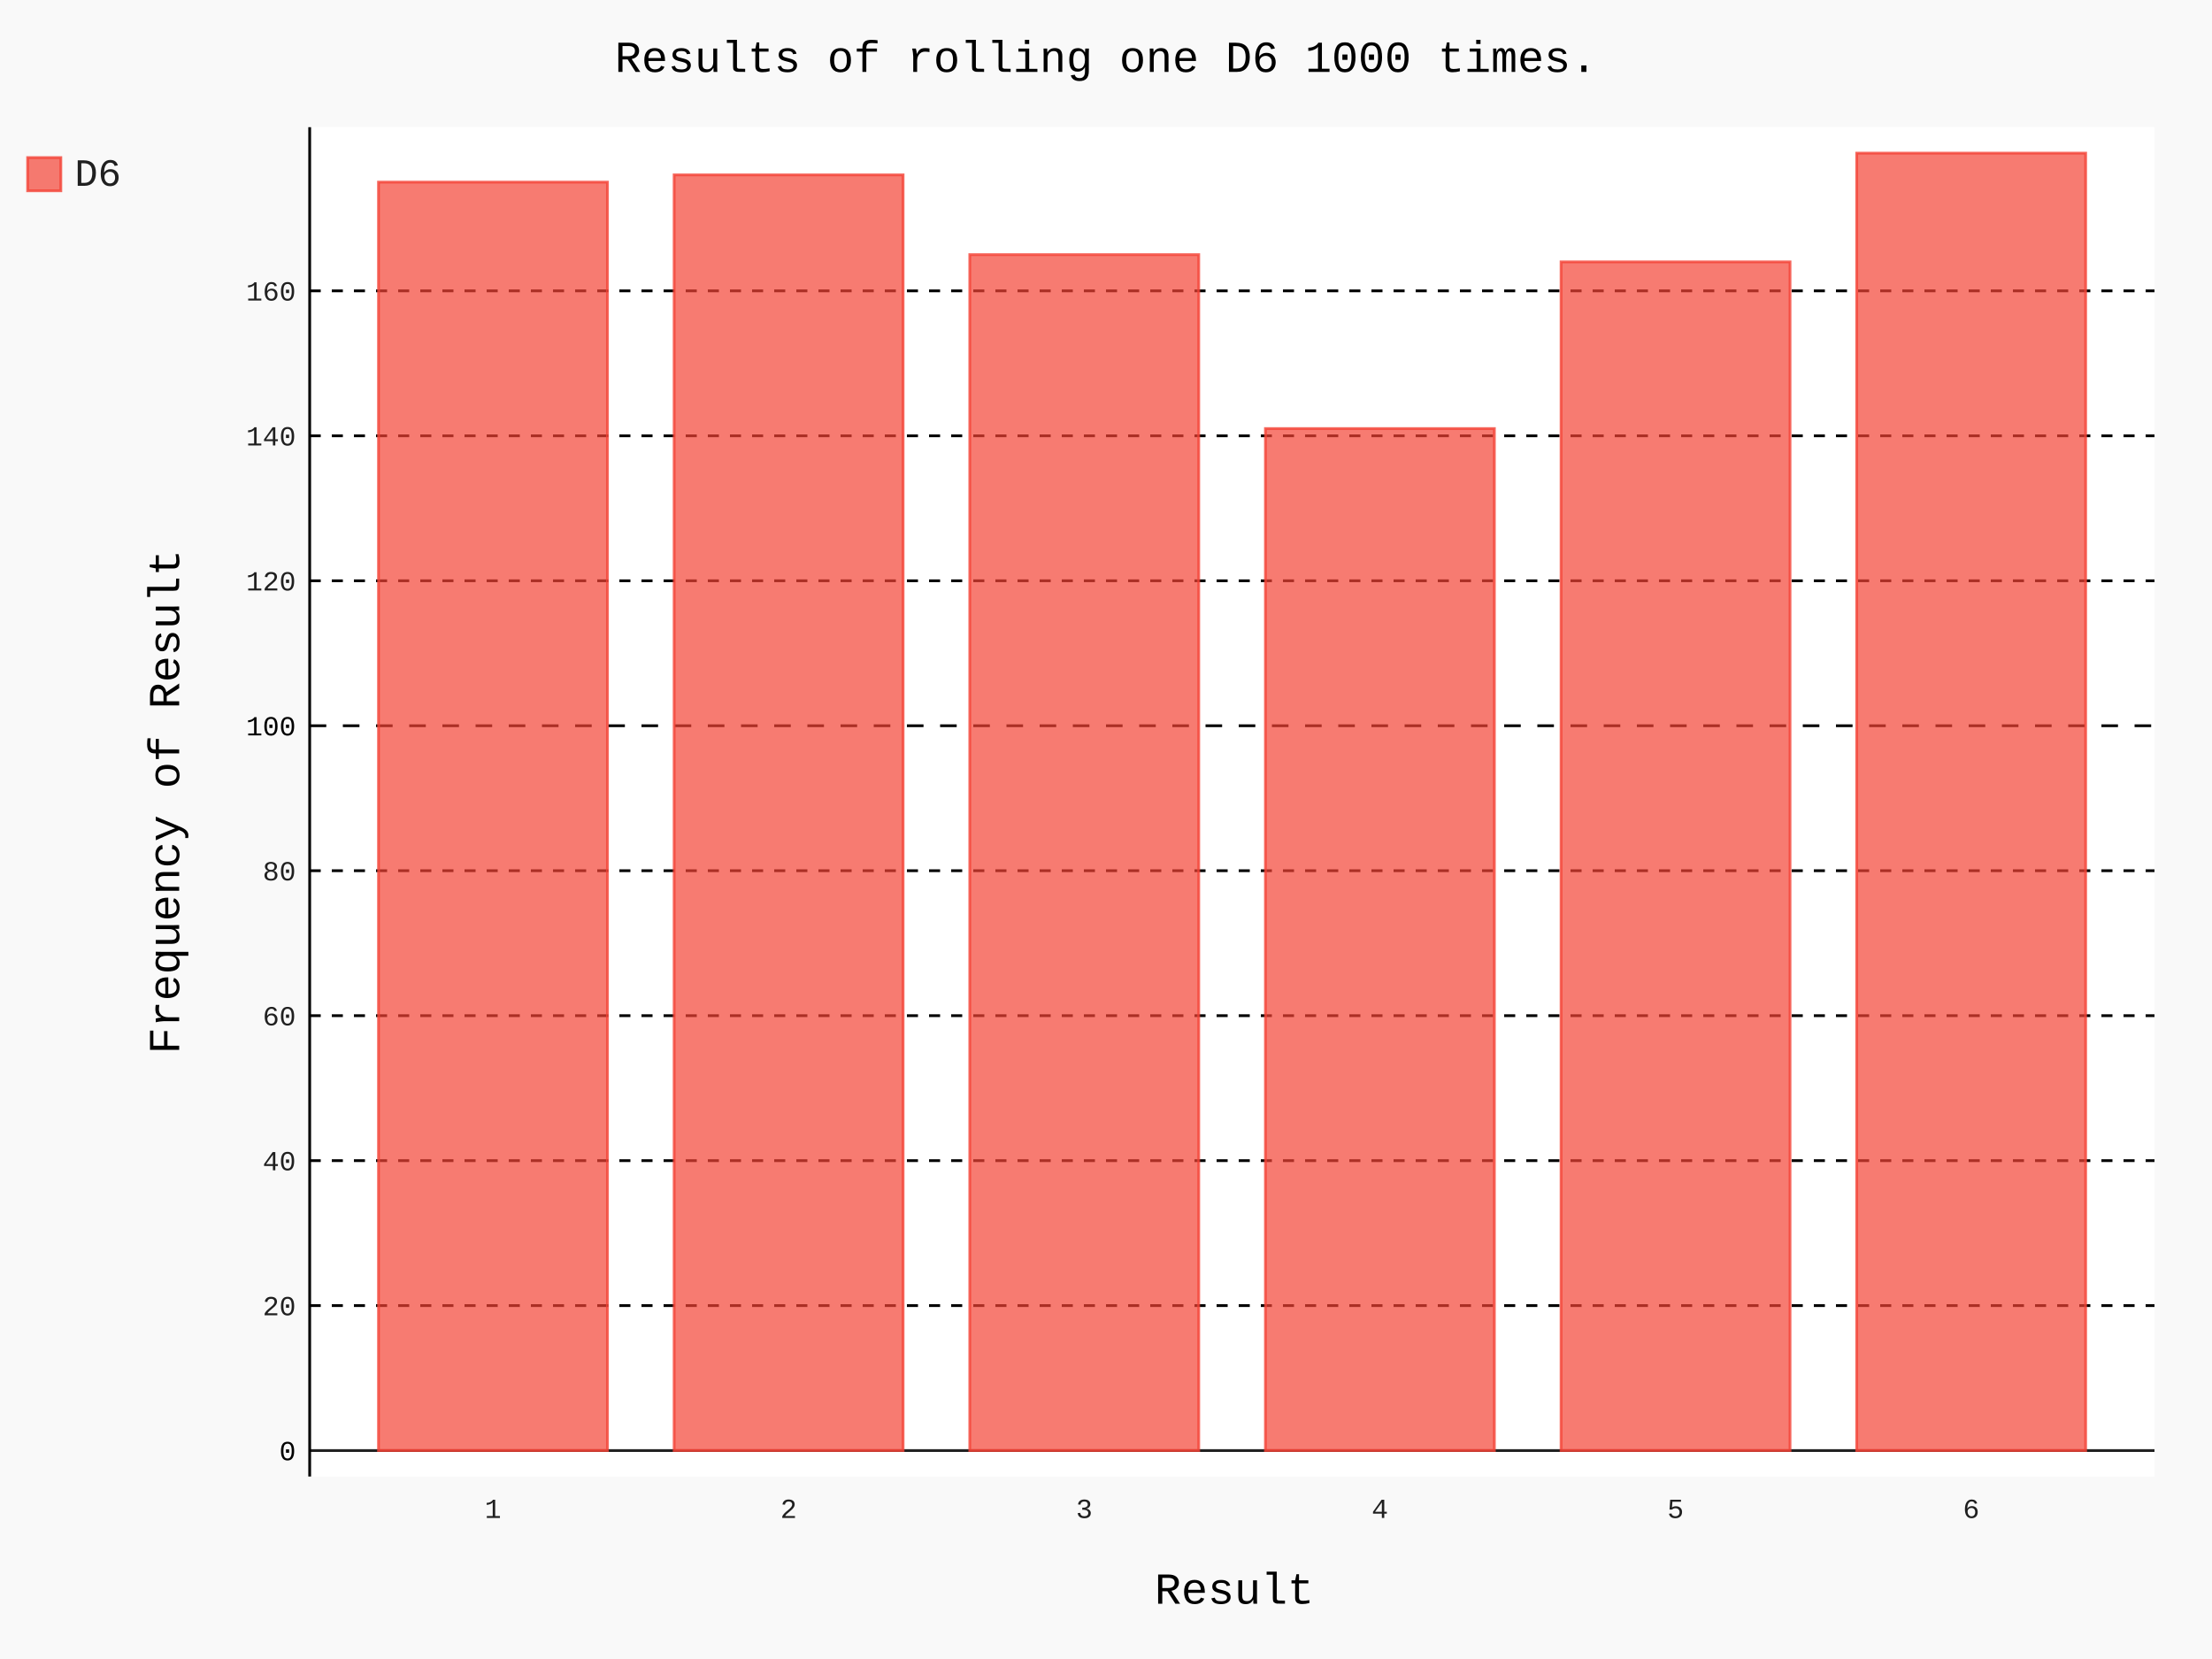
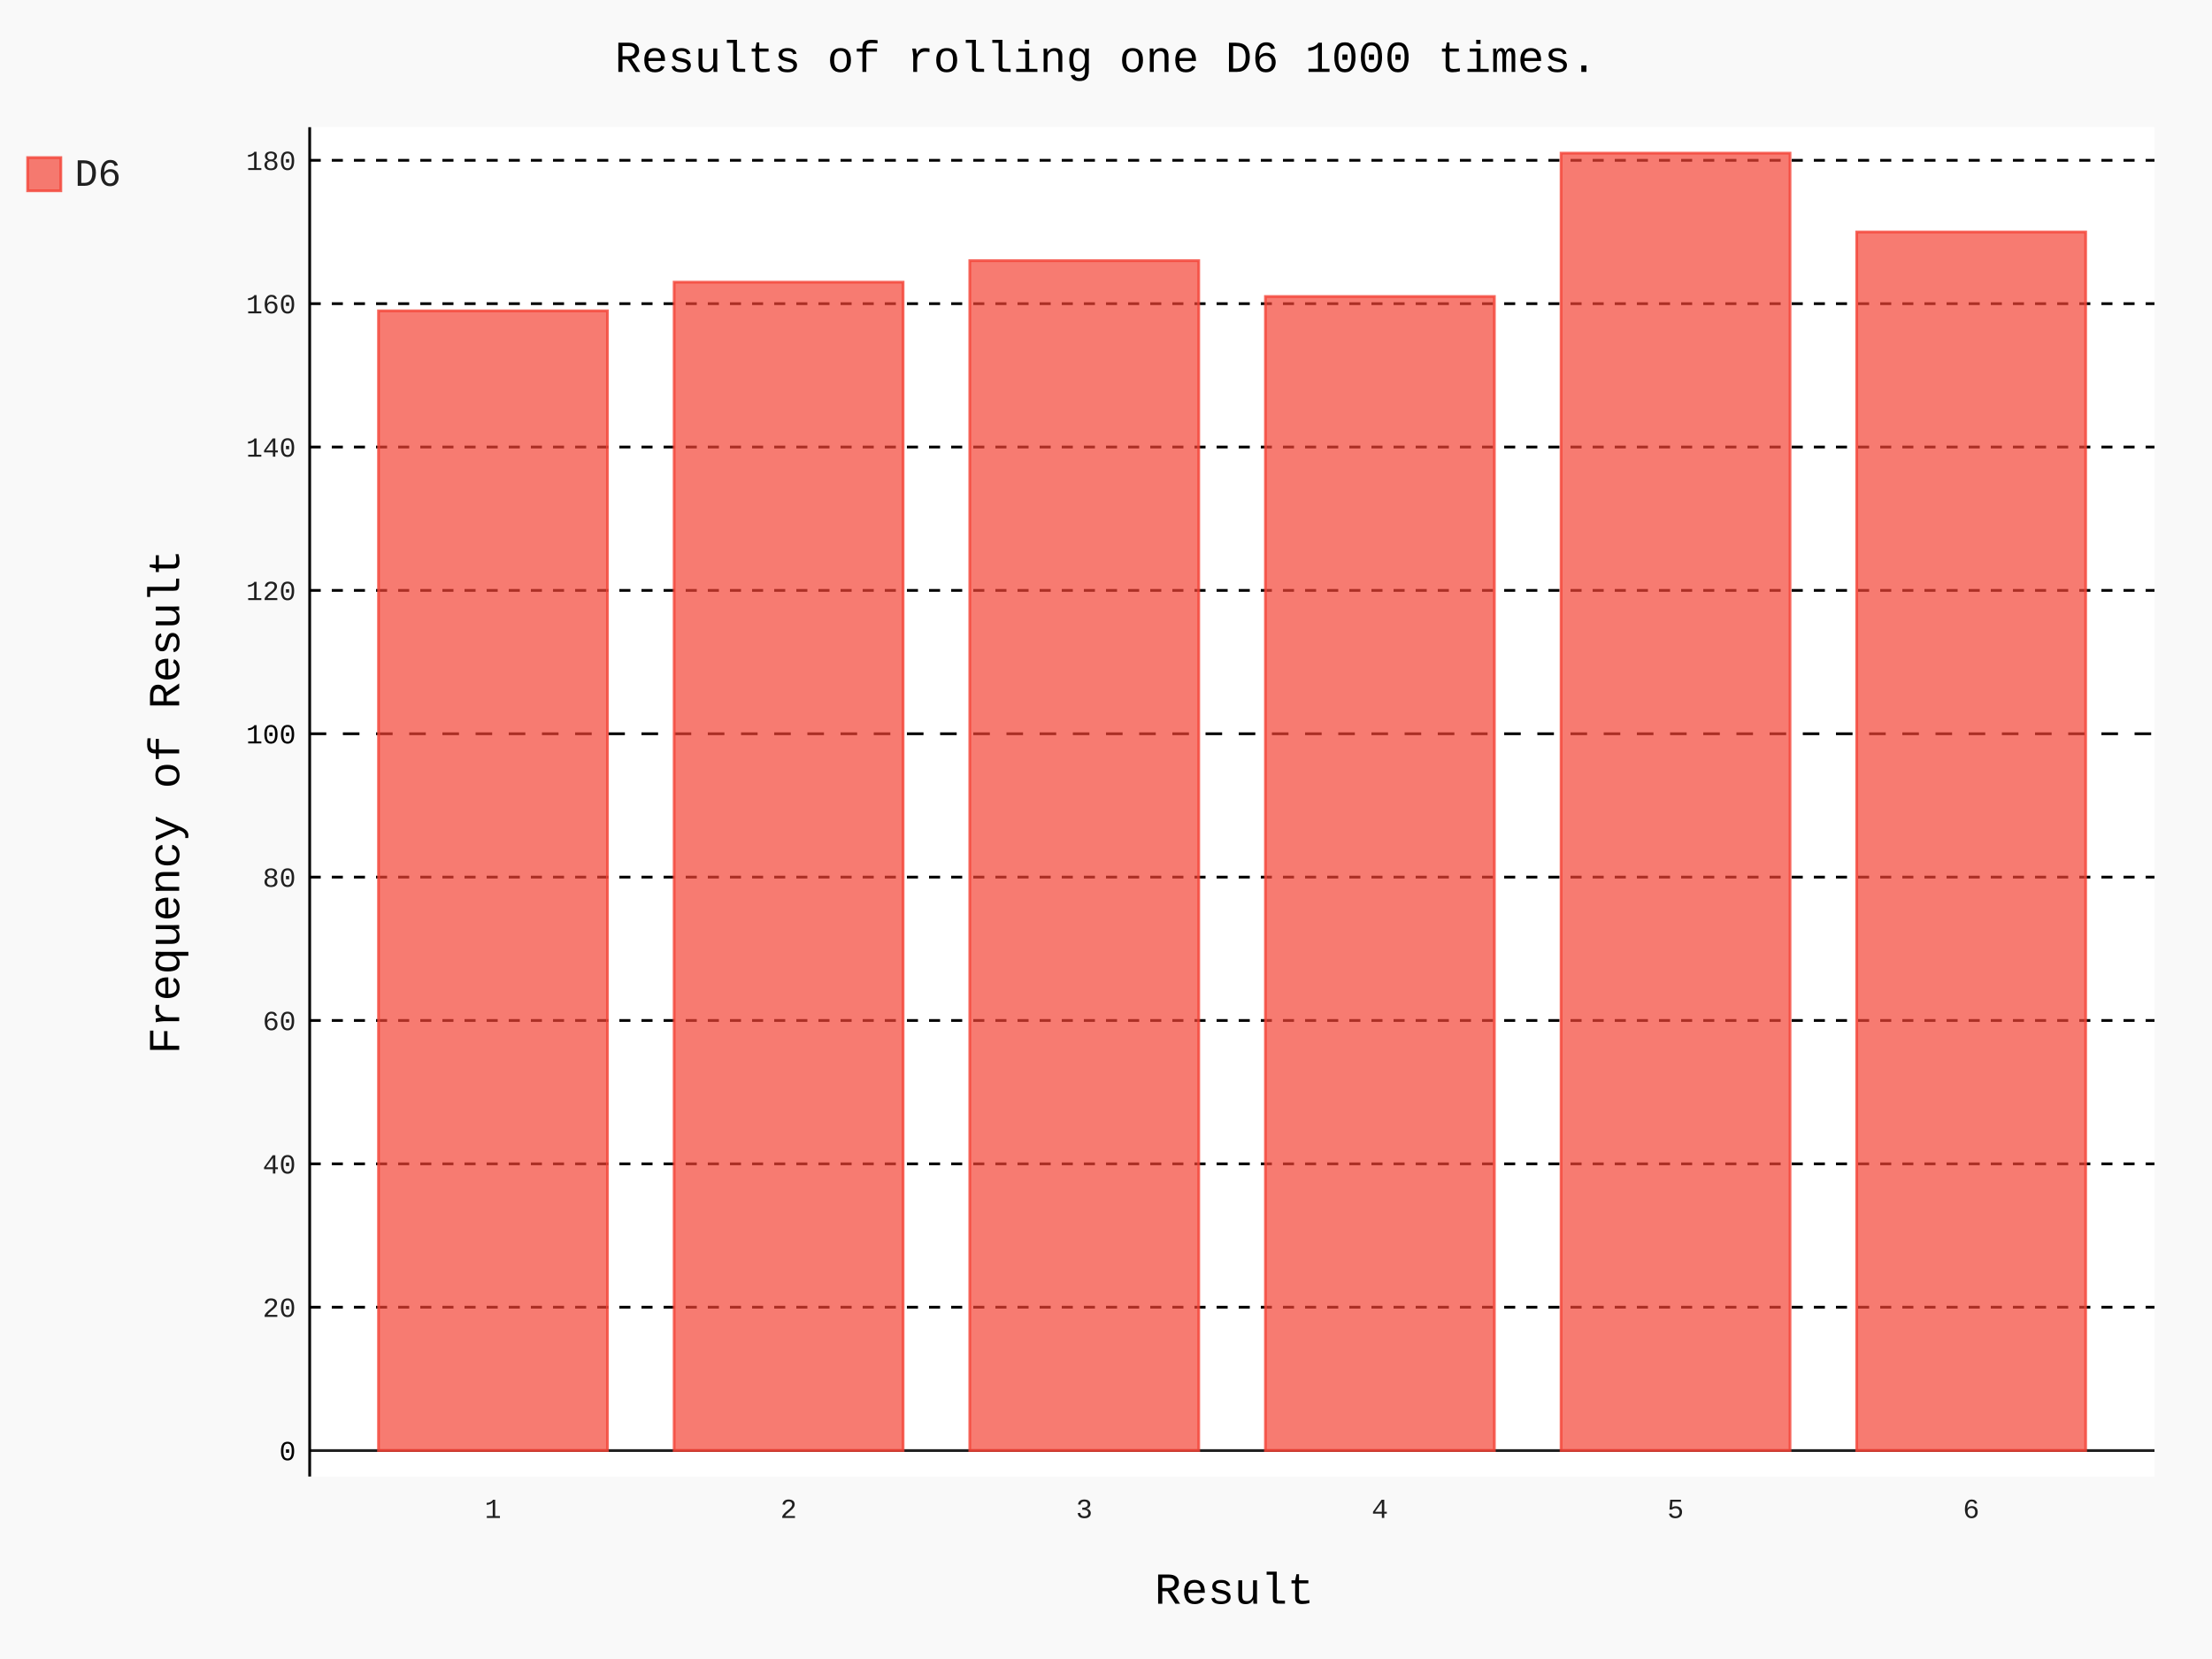
- <svg xmlns="http://www.w3.org/2000/svg" id="chart-9fa85fa5-ad04-4919-b77b-37897b45ce42" class="pygal-chart" viewBox="0 0 800 600">
+ <svg xmlns="http://www.w3.org/2000/svg" id="chart-21aad272-594a-4801-9eaa-d2bd0e1795da" class="pygal-chart" viewBox="0 0 800 600">
  <defs>
-     <style type="text/css">#chart-9fa85fa5-ad04-4919-b77b-37897b45ce42{-webkit-user-select:none;-webkit-font-smoothing:antialiased;font-family:Consolas,"Liberation Mono",Menlo,Courier,monospace}#chart-9fa85fa5-ad04-4919-b77b-37897b45ce42 .title{font-family:Consolas,"Liberation Mono",Menlo,Courier,monospace;font-size:16px}#chart-9fa85fa5-ad04-4919-b77b-37897b45ce42 .legends .legend text{font-family:Consolas,"Liberation Mono",Menlo,Courier,monospace;font-size:14px}#chart-9fa85fa5-ad04-4919-b77b-37897b45ce42 .axis text{font-family:Consolas,"Liberation Mono",Menlo,Courier,monospace;font-size:10px}#chart-9fa85fa5-ad04-4919-b77b-37897b45ce42 .axis text.major{font-family:Consolas,"Liberation Mono",Menlo,Courier,monospace;font-size:10px}#chart-9fa85fa5-ad04-4919-b77b-37897b45ce42 .text-overlay text.value{font-family:Consolas,"Liberation Mono",Menlo,Courier,monospace;font-size:16px}#chart-9fa85fa5-ad04-4919-b77b-37897b45ce42 .text-overlay text.label{font-family:Consolas,"Liberation Mono",Menlo,Courier,monospace;font-size:10px}#chart-9fa85fa5-ad04-4919-b77b-37897b45ce42 .tooltip{font-family:Consolas,"Liberation Mono",Menlo,Courier,monospace;font-size:14px}#chart-9fa85fa5-ad04-4919-b77b-37897b45ce42 text.no_data{font-family:Consolas,"Liberation Mono",Menlo,Courier,monospace;font-size:64px}
- #chart-9fa85fa5-ad04-4919-b77b-37897b45ce42{background-color:rgba(249,249,249,1)}#chart-9fa85fa5-ad04-4919-b77b-37897b45ce42 path,#chart-9fa85fa5-ad04-4919-b77b-37897b45ce42 line,#chart-9fa85fa5-ad04-4919-b77b-37897b45ce42 rect,#chart-9fa85fa5-ad04-4919-b77b-37897b45ce42 circle{-webkit-transition:150ms;-moz-transition:150ms;transition:150ms}#chart-9fa85fa5-ad04-4919-b77b-37897b45ce42 .graph &gt; .background{fill:rgba(249,249,249,1)}#chart-9fa85fa5-ad04-4919-b77b-37897b45ce42 .plot &gt; .background{fill:rgba(255,255,255,1)}#chart-9fa85fa5-ad04-4919-b77b-37897b45ce42 .graph{fill:rgba(0,0,0,.87)}#chart-9fa85fa5-ad04-4919-b77b-37897b45ce42 text.no_data{fill:rgba(0,0,0,1)}#chart-9fa85fa5-ad04-4919-b77b-37897b45ce42 .title{fill:rgba(0,0,0,1)}#chart-9fa85fa5-ad04-4919-b77b-37897b45ce42 .legends .legend text{fill:rgba(0,0,0,.87)}#chart-9fa85fa5-ad04-4919-b77b-37897b45ce42 .legends .legend:hover text{fill:rgba(0,0,0,1)}#chart-9fa85fa5-ad04-4919-b77b-37897b45ce42 .axis .line{stroke:rgba(0,0,0,1)}#chart-9fa85fa5-ad04-4919-b77b-37897b45ce42 .axis .guide.line{stroke:rgba(0,0,0,.54)}#chart-9fa85fa5-ad04-4919-b77b-37897b45ce42 .axis .major.line{stroke:rgba(0,0,0,.87)}#chart-9fa85fa5-ad04-4919-b77b-37897b45ce42 .axis text.major{fill:rgba(0,0,0,1)}#chart-9fa85fa5-ad04-4919-b77b-37897b45ce42 .axis.y .guides:hover .guide.line,#chart-9fa85fa5-ad04-4919-b77b-37897b45ce42 .line-graph .axis.x .guides:hover .guide.line,#chart-9fa85fa5-ad04-4919-b77b-37897b45ce42 .stackedline-graph .axis.x .guides:hover .guide.line,#chart-9fa85fa5-ad04-4919-b77b-37897b45ce42 .xy-graph .axis.x .guides:hover .guide.line{stroke:rgba(0,0,0,1)}#chart-9fa85fa5-ad04-4919-b77b-37897b45ce42 .axis .guides:hover text{fill:rgba(0,0,0,1)}#chart-9fa85fa5-ad04-4919-b77b-37897b45ce42 .reactive{fill-opacity:.7;stroke-opacity:.8;stroke-width:1}#chart-9fa85fa5-ad04-4919-b77b-37897b45ce42 .ci{stroke:rgba(0,0,0,.87)}#chart-9fa85fa5-ad04-4919-b77b-37897b45ce42 .reactive.active,#chart-9fa85fa5-ad04-4919-b77b-37897b45ce42 .active .reactive{fill-opacity:.8;stroke-opacity:.9;stroke-width:4}#chart-9fa85fa5-ad04-4919-b77b-37897b45ce42 .ci .reactive.active{stroke-width:1.5}#chart-9fa85fa5-ad04-4919-b77b-37897b45ce42 .series text{fill:rgba(0,0,0,1)}#chart-9fa85fa5-ad04-4919-b77b-37897b45ce42 .tooltip rect{fill:rgba(255,255,255,1);stroke:rgba(0,0,0,1);-webkit-transition:opacity 150ms;-moz-transition:opacity 150ms;transition:opacity 150ms}#chart-9fa85fa5-ad04-4919-b77b-37897b45ce42 .tooltip .label{fill:rgba(0,0,0,.87)}#chart-9fa85fa5-ad04-4919-b77b-37897b45ce42 .tooltip .label{fill:rgba(0,0,0,.87)}#chart-9fa85fa5-ad04-4919-b77b-37897b45ce42 .tooltip .legend{font-size:.8em;fill:rgba(0,0,0,.54)}#chart-9fa85fa5-ad04-4919-b77b-37897b45ce42 .tooltip .x_label{font-size:.6em;fill:rgba(0,0,0,1)}#chart-9fa85fa5-ad04-4919-b77b-37897b45ce42 .tooltip .xlink{font-size:.5em;text-decoration:underline}#chart-9fa85fa5-ad04-4919-b77b-37897b45ce42 .tooltip .value{font-size:1.5em}#chart-9fa85fa5-ad04-4919-b77b-37897b45ce42 .bound{font-size:.5em}#chart-9fa85fa5-ad04-4919-b77b-37897b45ce42 .max-value{font-size:.75em;fill:rgba(0,0,0,.54)}#chart-9fa85fa5-ad04-4919-b77b-37897b45ce42 .map-element{fill:rgba(255,255,255,1);stroke:rgba(0,0,0,.54) !important}#chart-9fa85fa5-ad04-4919-b77b-37897b45ce42 .map-element .reactive{fill-opacity:inherit;stroke-opacity:inherit}#chart-9fa85fa5-ad04-4919-b77b-37897b45ce42 .color-0,#chart-9fa85fa5-ad04-4919-b77b-37897b45ce42 .color-0 a:visited{stroke:#F44336;fill:#F44336}#chart-9fa85fa5-ad04-4919-b77b-37897b45ce42 .text-overlay .color-0 text{fill:black}
- #chart-9fa85fa5-ad04-4919-b77b-37897b45ce42 text.no_data{text-anchor:middle}#chart-9fa85fa5-ad04-4919-b77b-37897b45ce42 .guide.line{fill:none}#chart-9fa85fa5-ad04-4919-b77b-37897b45ce42 .centered{text-anchor:middle}#chart-9fa85fa5-ad04-4919-b77b-37897b45ce42 .title{text-anchor:middle}#chart-9fa85fa5-ad04-4919-b77b-37897b45ce42 .legends .legend text{fill-opacity:1}#chart-9fa85fa5-ad04-4919-b77b-37897b45ce42 .axis.x text{text-anchor:middle}#chart-9fa85fa5-ad04-4919-b77b-37897b45ce42 .axis.x:not(.web) text[transform]{text-anchor:start}#chart-9fa85fa5-ad04-4919-b77b-37897b45ce42 .axis.x:not(.web) text[transform].backwards{text-anchor:end}#chart-9fa85fa5-ad04-4919-b77b-37897b45ce42 .axis.y text{text-anchor:end}#chart-9fa85fa5-ad04-4919-b77b-37897b45ce42 .axis.y text[transform].backwards{text-anchor:start}#chart-9fa85fa5-ad04-4919-b77b-37897b45ce42 .axis.y2 text{text-anchor:start}#chart-9fa85fa5-ad04-4919-b77b-37897b45ce42 .axis.y2 text[transform].backwards{text-anchor:end}#chart-9fa85fa5-ad04-4919-b77b-37897b45ce42 .axis .guide.line{stroke-dasharray:4,4;stroke:black}#chart-9fa85fa5-ad04-4919-b77b-37897b45ce42 .axis .major.guide.line{stroke-dasharray:6,6;stroke:black}#chart-9fa85fa5-ad04-4919-b77b-37897b45ce42 .horizontal .axis.y .guide.line,#chart-9fa85fa5-ad04-4919-b77b-37897b45ce42 .horizontal .axis.y2 .guide.line,#chart-9fa85fa5-ad04-4919-b77b-37897b45ce42 .vertical .axis.x .guide.line{opacity:0}#chart-9fa85fa5-ad04-4919-b77b-37897b45ce42 .horizontal .axis.always_show .guide.line,#chart-9fa85fa5-ad04-4919-b77b-37897b45ce42 .vertical .axis.always_show .guide.line{opacity:1 !important}#chart-9fa85fa5-ad04-4919-b77b-37897b45ce42 .axis.y .guides:hover .guide.line,#chart-9fa85fa5-ad04-4919-b77b-37897b45ce42 .axis.y2 .guides:hover .guide.line,#chart-9fa85fa5-ad04-4919-b77b-37897b45ce42 .axis.x .guides:hover .guide.line{opacity:1}#chart-9fa85fa5-ad04-4919-b77b-37897b45ce42 .axis .guides:hover text{opacity:1}#chart-9fa85fa5-ad04-4919-b77b-37897b45ce42 .nofill{fill:none}#chart-9fa85fa5-ad04-4919-b77b-37897b45ce42 .subtle-fill{fill-opacity:.2}#chart-9fa85fa5-ad04-4919-b77b-37897b45ce42 .dot{stroke-width:1px;fill-opacity:1;stroke-opacity:1}#chart-9fa85fa5-ad04-4919-b77b-37897b45ce42 .dot.active{stroke-width:5px}#chart-9fa85fa5-ad04-4919-b77b-37897b45ce42 .dot.negative{fill:transparent}#chart-9fa85fa5-ad04-4919-b77b-37897b45ce42 text,#chart-9fa85fa5-ad04-4919-b77b-37897b45ce42 tspan{stroke:none !important}#chart-9fa85fa5-ad04-4919-b77b-37897b45ce42 .series text.active{opacity:1}#chart-9fa85fa5-ad04-4919-b77b-37897b45ce42 .tooltip rect{fill-opacity:.95;stroke-width:.5}#chart-9fa85fa5-ad04-4919-b77b-37897b45ce42 .tooltip text{fill-opacity:1}#chart-9fa85fa5-ad04-4919-b77b-37897b45ce42 .showable{visibility:hidden}#chart-9fa85fa5-ad04-4919-b77b-37897b45ce42 .showable.shown{visibility:visible}#chart-9fa85fa5-ad04-4919-b77b-37897b45ce42 .gauge-background{fill:rgba(229,229,229,1);stroke:none}#chart-9fa85fa5-ad04-4919-b77b-37897b45ce42 .bg-lines{stroke:rgba(249,249,249,1);stroke-width:2px}</style>
+     <style type="text/css">#chart-21aad272-594a-4801-9eaa-d2bd0e1795da{-webkit-user-select:none;-webkit-font-smoothing:antialiased;font-family:Consolas,"Liberation Mono",Menlo,Courier,monospace}#chart-21aad272-594a-4801-9eaa-d2bd0e1795da .title{font-family:Consolas,"Liberation Mono",Menlo,Courier,monospace;font-size:16px}#chart-21aad272-594a-4801-9eaa-d2bd0e1795da .legends .legend text{font-family:Consolas,"Liberation Mono",Menlo,Courier,monospace;font-size:14px}#chart-21aad272-594a-4801-9eaa-d2bd0e1795da .axis text{font-family:Consolas,"Liberation Mono",Menlo,Courier,monospace;font-size:10px}#chart-21aad272-594a-4801-9eaa-d2bd0e1795da .axis text.major{font-family:Consolas,"Liberation Mono",Menlo,Courier,monospace;font-size:10px}#chart-21aad272-594a-4801-9eaa-d2bd0e1795da .text-overlay text.value{font-family:Consolas,"Liberation Mono",Menlo,Courier,monospace;font-size:16px}#chart-21aad272-594a-4801-9eaa-d2bd0e1795da .text-overlay text.label{font-family:Consolas,"Liberation Mono",Menlo,Courier,monospace;font-size:10px}#chart-21aad272-594a-4801-9eaa-d2bd0e1795da .tooltip{font-family:Consolas,"Liberation Mono",Menlo,Courier,monospace;font-size:14px}#chart-21aad272-594a-4801-9eaa-d2bd0e1795da text.no_data{font-family:Consolas,"Liberation Mono",Menlo,Courier,monospace;font-size:64px}
+ #chart-21aad272-594a-4801-9eaa-d2bd0e1795da{background-color:rgba(249,249,249,1)}#chart-21aad272-594a-4801-9eaa-d2bd0e1795da path,#chart-21aad272-594a-4801-9eaa-d2bd0e1795da line,#chart-21aad272-594a-4801-9eaa-d2bd0e1795da rect,#chart-21aad272-594a-4801-9eaa-d2bd0e1795da circle{-webkit-transition:150ms;-moz-transition:150ms;transition:150ms}#chart-21aad272-594a-4801-9eaa-d2bd0e1795da .graph &gt; .background{fill:rgba(249,249,249,1)}#chart-21aad272-594a-4801-9eaa-d2bd0e1795da .plot &gt; .background{fill:rgba(255,255,255,1)}#chart-21aad272-594a-4801-9eaa-d2bd0e1795da .graph{fill:rgba(0,0,0,.87)}#chart-21aad272-594a-4801-9eaa-d2bd0e1795da text.no_data{fill:rgba(0,0,0,1)}#chart-21aad272-594a-4801-9eaa-d2bd0e1795da .title{fill:rgba(0,0,0,1)}#chart-21aad272-594a-4801-9eaa-d2bd0e1795da .legends .legend text{fill:rgba(0,0,0,.87)}#chart-21aad272-594a-4801-9eaa-d2bd0e1795da .legends .legend:hover text{fill:rgba(0,0,0,1)}#chart-21aad272-594a-4801-9eaa-d2bd0e1795da .axis .line{stroke:rgba(0,0,0,1)}#chart-21aad272-594a-4801-9eaa-d2bd0e1795da .axis .guide.line{stroke:rgba(0,0,0,.54)}#chart-21aad272-594a-4801-9eaa-d2bd0e1795da .axis .major.line{stroke:rgba(0,0,0,.87)}#chart-21aad272-594a-4801-9eaa-d2bd0e1795da .axis text.major{fill:rgba(0,0,0,1)}#chart-21aad272-594a-4801-9eaa-d2bd0e1795da .axis.y .guides:hover .guide.line,#chart-21aad272-594a-4801-9eaa-d2bd0e1795da .line-graph .axis.x .guides:hover .guide.line,#chart-21aad272-594a-4801-9eaa-d2bd0e1795da .stackedline-graph .axis.x .guides:hover .guide.line,#chart-21aad272-594a-4801-9eaa-d2bd0e1795da .xy-graph .axis.x .guides:hover .guide.line{stroke:rgba(0,0,0,1)}#chart-21aad272-594a-4801-9eaa-d2bd0e1795da .axis .guides:hover text{fill:rgba(0,0,0,1)}#chart-21aad272-594a-4801-9eaa-d2bd0e1795da .reactive{fill-opacity:.7;stroke-opacity:.8;stroke-width:1}#chart-21aad272-594a-4801-9eaa-d2bd0e1795da .ci{stroke:rgba(0,0,0,.87)}#chart-21aad272-594a-4801-9eaa-d2bd0e1795da .reactive.active,#chart-21aad272-594a-4801-9eaa-d2bd0e1795da .active .reactive{fill-opacity:.8;stroke-opacity:.9;stroke-width:4}#chart-21aad272-594a-4801-9eaa-d2bd0e1795da .ci .reactive.active{stroke-width:1.5}#chart-21aad272-594a-4801-9eaa-d2bd0e1795da .series text{fill:rgba(0,0,0,1)}#chart-21aad272-594a-4801-9eaa-d2bd0e1795da .tooltip rect{fill:rgba(255,255,255,1);stroke:rgba(0,0,0,1);-webkit-transition:opacity 150ms;-moz-transition:opacity 150ms;transition:opacity 150ms}#chart-21aad272-594a-4801-9eaa-d2bd0e1795da .tooltip .label{fill:rgba(0,0,0,.87)}#chart-21aad272-594a-4801-9eaa-d2bd0e1795da .tooltip .label{fill:rgba(0,0,0,.87)}#chart-21aad272-594a-4801-9eaa-d2bd0e1795da .tooltip .legend{font-size:.8em;fill:rgba(0,0,0,.54)}#chart-21aad272-594a-4801-9eaa-d2bd0e1795da .tooltip .x_label{font-size:.6em;fill:rgba(0,0,0,1)}#chart-21aad272-594a-4801-9eaa-d2bd0e1795da .tooltip .xlink{font-size:.5em;text-decoration:underline}#chart-21aad272-594a-4801-9eaa-d2bd0e1795da .tooltip .value{font-size:1.5em}#chart-21aad272-594a-4801-9eaa-d2bd0e1795da .bound{font-size:.5em}#chart-21aad272-594a-4801-9eaa-d2bd0e1795da .max-value{font-size:.75em;fill:rgba(0,0,0,.54)}#chart-21aad272-594a-4801-9eaa-d2bd0e1795da .map-element{fill:rgba(255,255,255,1);stroke:rgba(0,0,0,.54) !important}#chart-21aad272-594a-4801-9eaa-d2bd0e1795da .map-element .reactive{fill-opacity:inherit;stroke-opacity:inherit}#chart-21aad272-594a-4801-9eaa-d2bd0e1795da .color-0,#chart-21aad272-594a-4801-9eaa-d2bd0e1795da .color-0 a:visited{stroke:#F44336;fill:#F44336}#chart-21aad272-594a-4801-9eaa-d2bd0e1795da .text-overlay .color-0 text{fill:black}
+ #chart-21aad272-594a-4801-9eaa-d2bd0e1795da text.no_data{text-anchor:middle}#chart-21aad272-594a-4801-9eaa-d2bd0e1795da .guide.line{fill:none}#chart-21aad272-594a-4801-9eaa-d2bd0e1795da .centered{text-anchor:middle}#chart-21aad272-594a-4801-9eaa-d2bd0e1795da .title{text-anchor:middle}#chart-21aad272-594a-4801-9eaa-d2bd0e1795da .legends .legend text{fill-opacity:1}#chart-21aad272-594a-4801-9eaa-d2bd0e1795da .axis.x text{text-anchor:middle}#chart-21aad272-594a-4801-9eaa-d2bd0e1795da .axis.x:not(.web) text[transform]{text-anchor:start}#chart-21aad272-594a-4801-9eaa-d2bd0e1795da .axis.x:not(.web) text[transform].backwards{text-anchor:end}#chart-21aad272-594a-4801-9eaa-d2bd0e1795da .axis.y text{text-anchor:end}#chart-21aad272-594a-4801-9eaa-d2bd0e1795da .axis.y text[transform].backwards{text-anchor:start}#chart-21aad272-594a-4801-9eaa-d2bd0e1795da .axis.y2 text{text-anchor:start}#chart-21aad272-594a-4801-9eaa-d2bd0e1795da .axis.y2 text[transform].backwards{text-anchor:end}#chart-21aad272-594a-4801-9eaa-d2bd0e1795da .axis .guide.line{stroke-dasharray:4,4;stroke:black}#chart-21aad272-594a-4801-9eaa-d2bd0e1795da .axis .major.guide.line{stroke-dasharray:6,6;stroke:black}#chart-21aad272-594a-4801-9eaa-d2bd0e1795da .horizontal .axis.y .guide.line,#chart-21aad272-594a-4801-9eaa-d2bd0e1795da .horizontal .axis.y2 .guide.line,#chart-21aad272-594a-4801-9eaa-d2bd0e1795da .vertical .axis.x .guide.line{opacity:0}#chart-21aad272-594a-4801-9eaa-d2bd0e1795da .horizontal .axis.always_show .guide.line,#chart-21aad272-594a-4801-9eaa-d2bd0e1795da .vertical .axis.always_show .guide.line{opacity:1 !important}#chart-21aad272-594a-4801-9eaa-d2bd0e1795da .axis.y .guides:hover .guide.line,#chart-21aad272-594a-4801-9eaa-d2bd0e1795da .axis.y2 .guides:hover .guide.line,#chart-21aad272-594a-4801-9eaa-d2bd0e1795da .axis.x .guides:hover .guide.line{opacity:1}#chart-21aad272-594a-4801-9eaa-d2bd0e1795da .axis .guides:hover text{opacity:1}#chart-21aad272-594a-4801-9eaa-d2bd0e1795da .nofill{fill:none}#chart-21aad272-594a-4801-9eaa-d2bd0e1795da .subtle-fill{fill-opacity:.2}#chart-21aad272-594a-4801-9eaa-d2bd0e1795da .dot{stroke-width:1px;fill-opacity:1;stroke-opacity:1}#chart-21aad272-594a-4801-9eaa-d2bd0e1795da .dot.active{stroke-width:5px}#chart-21aad272-594a-4801-9eaa-d2bd0e1795da .dot.negative{fill:transparent}#chart-21aad272-594a-4801-9eaa-d2bd0e1795da text,#chart-21aad272-594a-4801-9eaa-d2bd0e1795da tspan{stroke:none !important}#chart-21aad272-594a-4801-9eaa-d2bd0e1795da .series text.active{opacity:1}#chart-21aad272-594a-4801-9eaa-d2bd0e1795da .tooltip rect{fill-opacity:.95;stroke-width:.5}#chart-21aad272-594a-4801-9eaa-d2bd0e1795da .tooltip text{fill-opacity:1}#chart-21aad272-594a-4801-9eaa-d2bd0e1795da .showable{visibility:hidden}#chart-21aad272-594a-4801-9eaa-d2bd0e1795da .showable.shown{visibility:visible}#chart-21aad272-594a-4801-9eaa-d2bd0e1795da .gauge-background{fill:rgba(229,229,229,1);stroke:none}#chart-21aad272-594a-4801-9eaa-d2bd0e1795da .bg-lines{stroke:rgba(249,249,249,1);stroke-width:2px}</style>
  </defs>
  <g class="graph bar-graph vertical">
    <rect x="0" y="0" width="800" height="600" class="background" />
    <g transform="translate(112, 46)" class="plot">
      <rect x="0" y="0" width="667.2" height="488" class="background" />
      <g class="axis y always_show">
        <g class="guides">
          <path d="M0 478.615 h667.2" class="axis major line" />
          <text x="-5" y="482.115" class="major">0</text>
        </g>
        <g class="guides">
-           <path d="M0 426.187 h667.2" class="guide line" />
-           <text x="-5" y="429.687" class="">20</text>
+           <path d="M0 426.767 h667.2" class="guide line" />
+           <text x="-5" y="430.267" class="">20</text>
        </g>
        <g class="guides">
-           <path d="M0 373.759 h667.2" class="guide line" />
-           <text x="-5" y="377.259" class="">40</text>
+           <path d="M0 374.918 h667.2" class="guide line" />
+           <text x="-5" y="378.418" class="">40</text>
        </g>
        <g class="guides">
-           <path d="M0 321.331 h667.2" class="guide line" />
-           <text x="-5" y="324.831" class="">60</text>
+           <path d="M0 323.069 h667.2" class="guide line" />
+           <text x="-5" y="326.569" class="">60</text>
        </g>
        <g class="guides">
-           <path d="M0 268.903 h667.2" class="guide line" />
-           <text x="-5" y="272.403" class="">80</text>
+           <path d="M0 271.221 h667.2" class="guide line" />
+           <text x="-5" y="274.721" class="">80</text>
        </g>
        <g class="guides">
-           <path d="M0 216.475 h667.2" class="major guide line" />
-           <text x="-5" y="219.975" class="major">100</text>
+           <path d="M0 219.372 h667.2" class="major guide line" />
+           <text x="-5" y="222.872" class="major">100</text>
        </g>
        <g class="guides">
-           <path d="M0 164.047 h667.2" class="guide line" />
-           <text x="-5" y="167.547" class="">120</text>
+           <path d="M0 167.523 h667.2" class="guide line" />
+           <text x="-5" y="171.023" class="">120</text>
        </g>
        <g class="guides">
-           <path d="M0 111.619 h667.2" class="guide line" />
-           <text x="-5" y="115.119" class="">140</text>
+           <path d="M0 115.674 h667.2" class="guide line" />
+           <text x="-5" y="119.174" class="">140</text>
        </g>
        <g class="guides">
-           <path d="M0 59.191 h667.2" class="guide line" />
-           <text x="-5" y="62.691" class="">160</text>
+           <path d="M0 63.826 h667.2" class="guide line" />
+           <text x="-5" y="67.326" class="">160</text>
+         </g>
+         <g class="guides">
+           <path d="M0 11.977 h667.2" class="guide line" />
+           <text x="-5" y="15.477" class="">180</text>
        </g>
      </g>
      <g class="axis x">
        <path d="M0 0 v488" class="line" />
        <g class="guides">
          <path d="M66.292 0 v488" class="guide line" />
          <text x="66.292" y="503.0" class="">1</text>
        </g>
        <g class="guides">
          <path d="M173.215 0 v488" class="guide line" />
          <text x="173.215" y="503.0" class="">2</text>
        </g>
        <g class="guides">
          <path d="M280.138 0 v488" class="guide line" />
          <text x="280.138" y="503.0" class="">3</text>
        </g>
        <g class="guides">
          <path d="M387.062 0 v488" class="guide line" />
          <text x="387.062" y="503.0" class="">4</text>
        </g>
        <g class="guides">
          <path d="M493.985 0 v488" class="guide line" />
          <text x="493.985" y="503.0" class="">5</text>
        </g>
        <g class="guides">
          <path d="M600.908 0 v488" class="guide line" />
          <text x="600.908" y="503.0" class="">6</text>
        </g>
      </g>
      <g class="series serie-0 color-0">
        <g class="bars">
          <g class="bar">
-             <rect x="24.892" y="19.87" rx="0" ry="0" width="82.801" height="458.745" class="rect reactive tooltip-trigger" />
+             <rect x="24.892" y="66.418" rx="0" ry="0" width="82.801" height="412.197" class="rect reactive tooltip-trigger" />
          </g>
          <g class="bar">
-             <rect x="131.815" y="17.249" rx="0" ry="0" width="82.801" height="461.367" class="rect reactive tooltip-trigger" />
+             <rect x="131.815" y="56.048" rx="0" ry="0" width="82.801" height="422.567" class="rect reactive tooltip-trigger" />
          </g>
          <g class="bar">
-             <rect x="238.738" y="46.084" rx="0" ry="0" width="82.801" height="432.531" class="rect reactive tooltip-trigger" />
+             <rect x="238.738" y="48.271" rx="0" ry="0" width="82.801" height="430.344" class="rect reactive tooltip-trigger" />
          </g>
          <g class="bar">
-             <rect x="345.661" y="108.998" rx="0" ry="0" width="82.801" height="369.618" class="rect reactive tooltip-trigger" />
+             <rect x="345.661" y="61.233" rx="0" ry="0" width="82.801" height="417.382" class="rect reactive tooltip-trigger" />
          </g>
          <g class="bar">
-             <rect x="452.584" y="48.706" rx="0" ry="0" width="82.801" height="429.91" class="rect reactive tooltip-trigger" />
+             <rect x="452.584" y="9.385" rx="0" ry="0" width="82.801" height="469.231" class="rect reactive tooltip-trigger" />
          </g>
          <g class="bar">
-             <rect x="559.507" y="9.385" rx="0" ry="0" width="82.801" height="469.231" class="rect reactive tooltip-trigger" />
+             <rect x="559.507" y="37.901" rx="0" ry="0" width="82.801" height="440.714" class="rect reactive tooltip-trigger" />
          </g>
        </g>
      </g>
    </g>
    <g class="titles">
      <text x="400.0" y="26" class="title plot_title">Results of rolling one D6 1000 times.</text>
      <text x="446.4" y="580" class="title">Result</text>
      <text x="38.8" y="316.0" class="title" transform="rotate(-90 38.8 290)">Frequency of Result</text>
    </g>
    <g transform="translate(112, 46)" class="plot overlay">
      <g class="series serie-0 color-0" />
    </g>
    <g transform="translate(112, 46)" class="plot text-overlay">
      <g class="series serie-0 color-0" />
    </g>
    <g transform="translate(112, 46)" class="plot tooltip-overlay">
      <g transform="translate(0 0)" style="opacity: 0" class="tooltip">
        <rect rx="0" ry="0" width="0" height="0" class="tooltip-box" />
        <g class="text" />
      </g>
    </g>
    <g transform="translate(10, 56)" class="legends">
      <g id="activate-serie-0" class="legend reactive activate-serie">
        <rect x="0.0" y="1.0" width="12" height="12" class="color-0 reactive" />
        <text x="17.0" y="11.2">D6</text>
      </g>
    </g>
    <g transform="translate(790, 56)" class="legends" />
  </g>
</svg>
